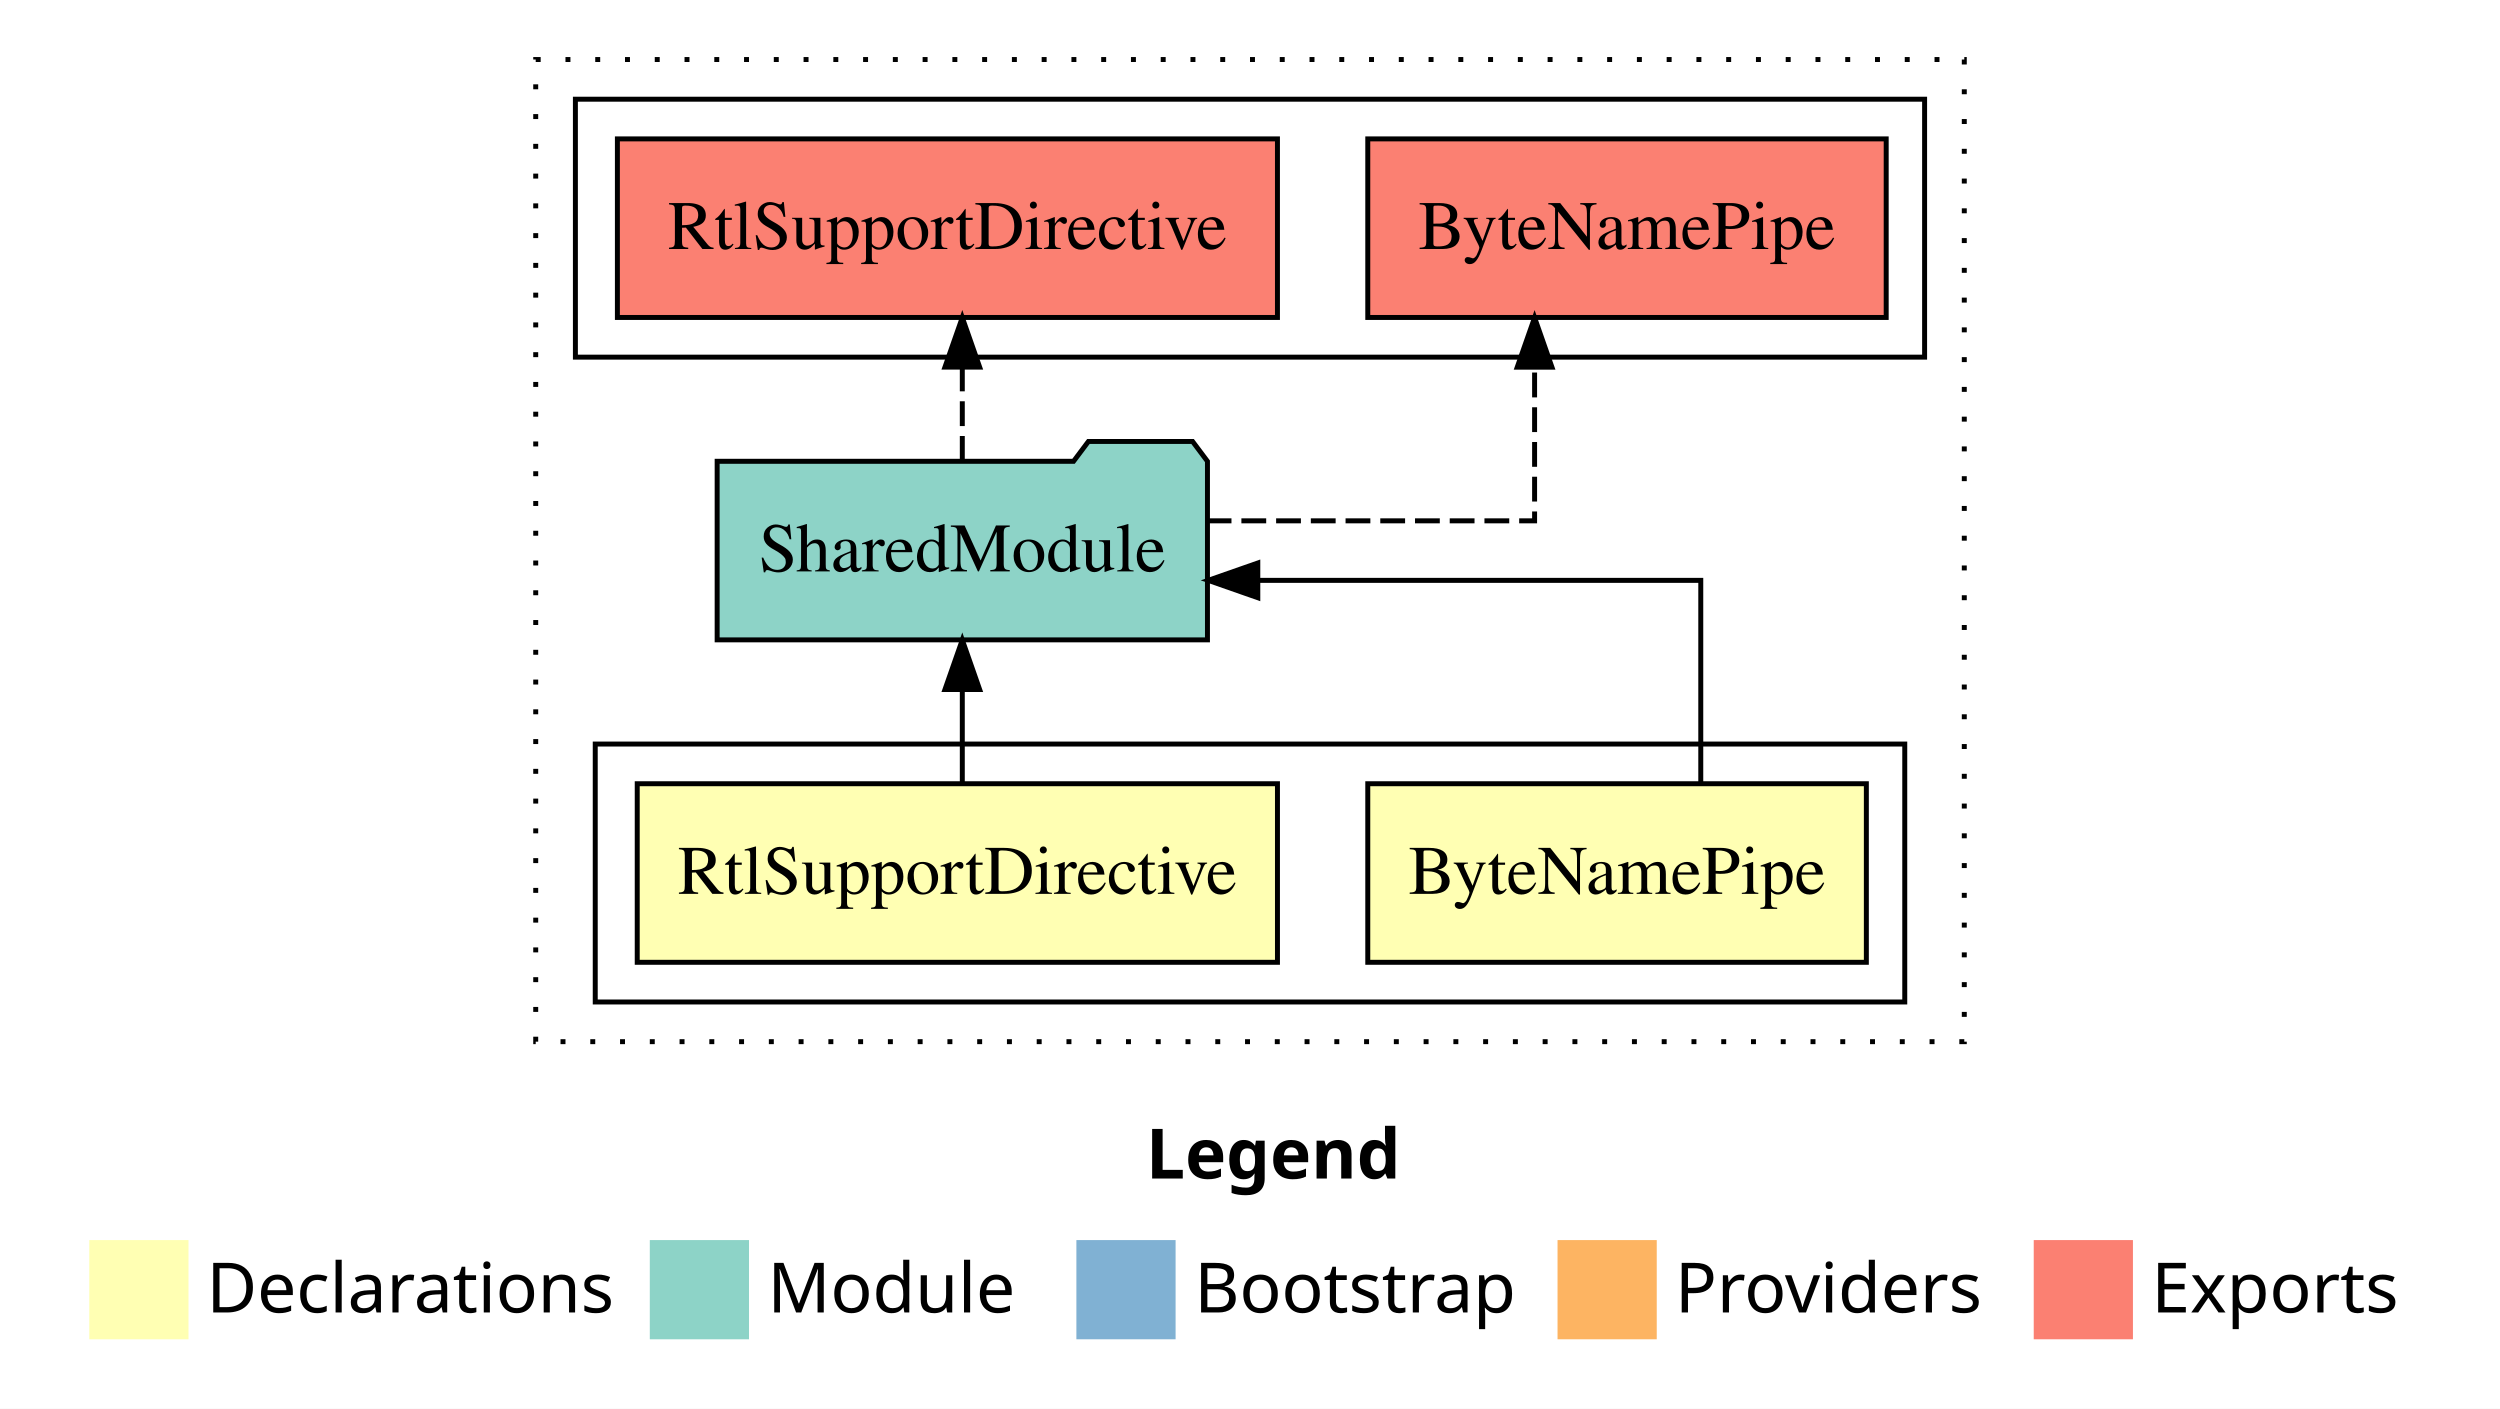
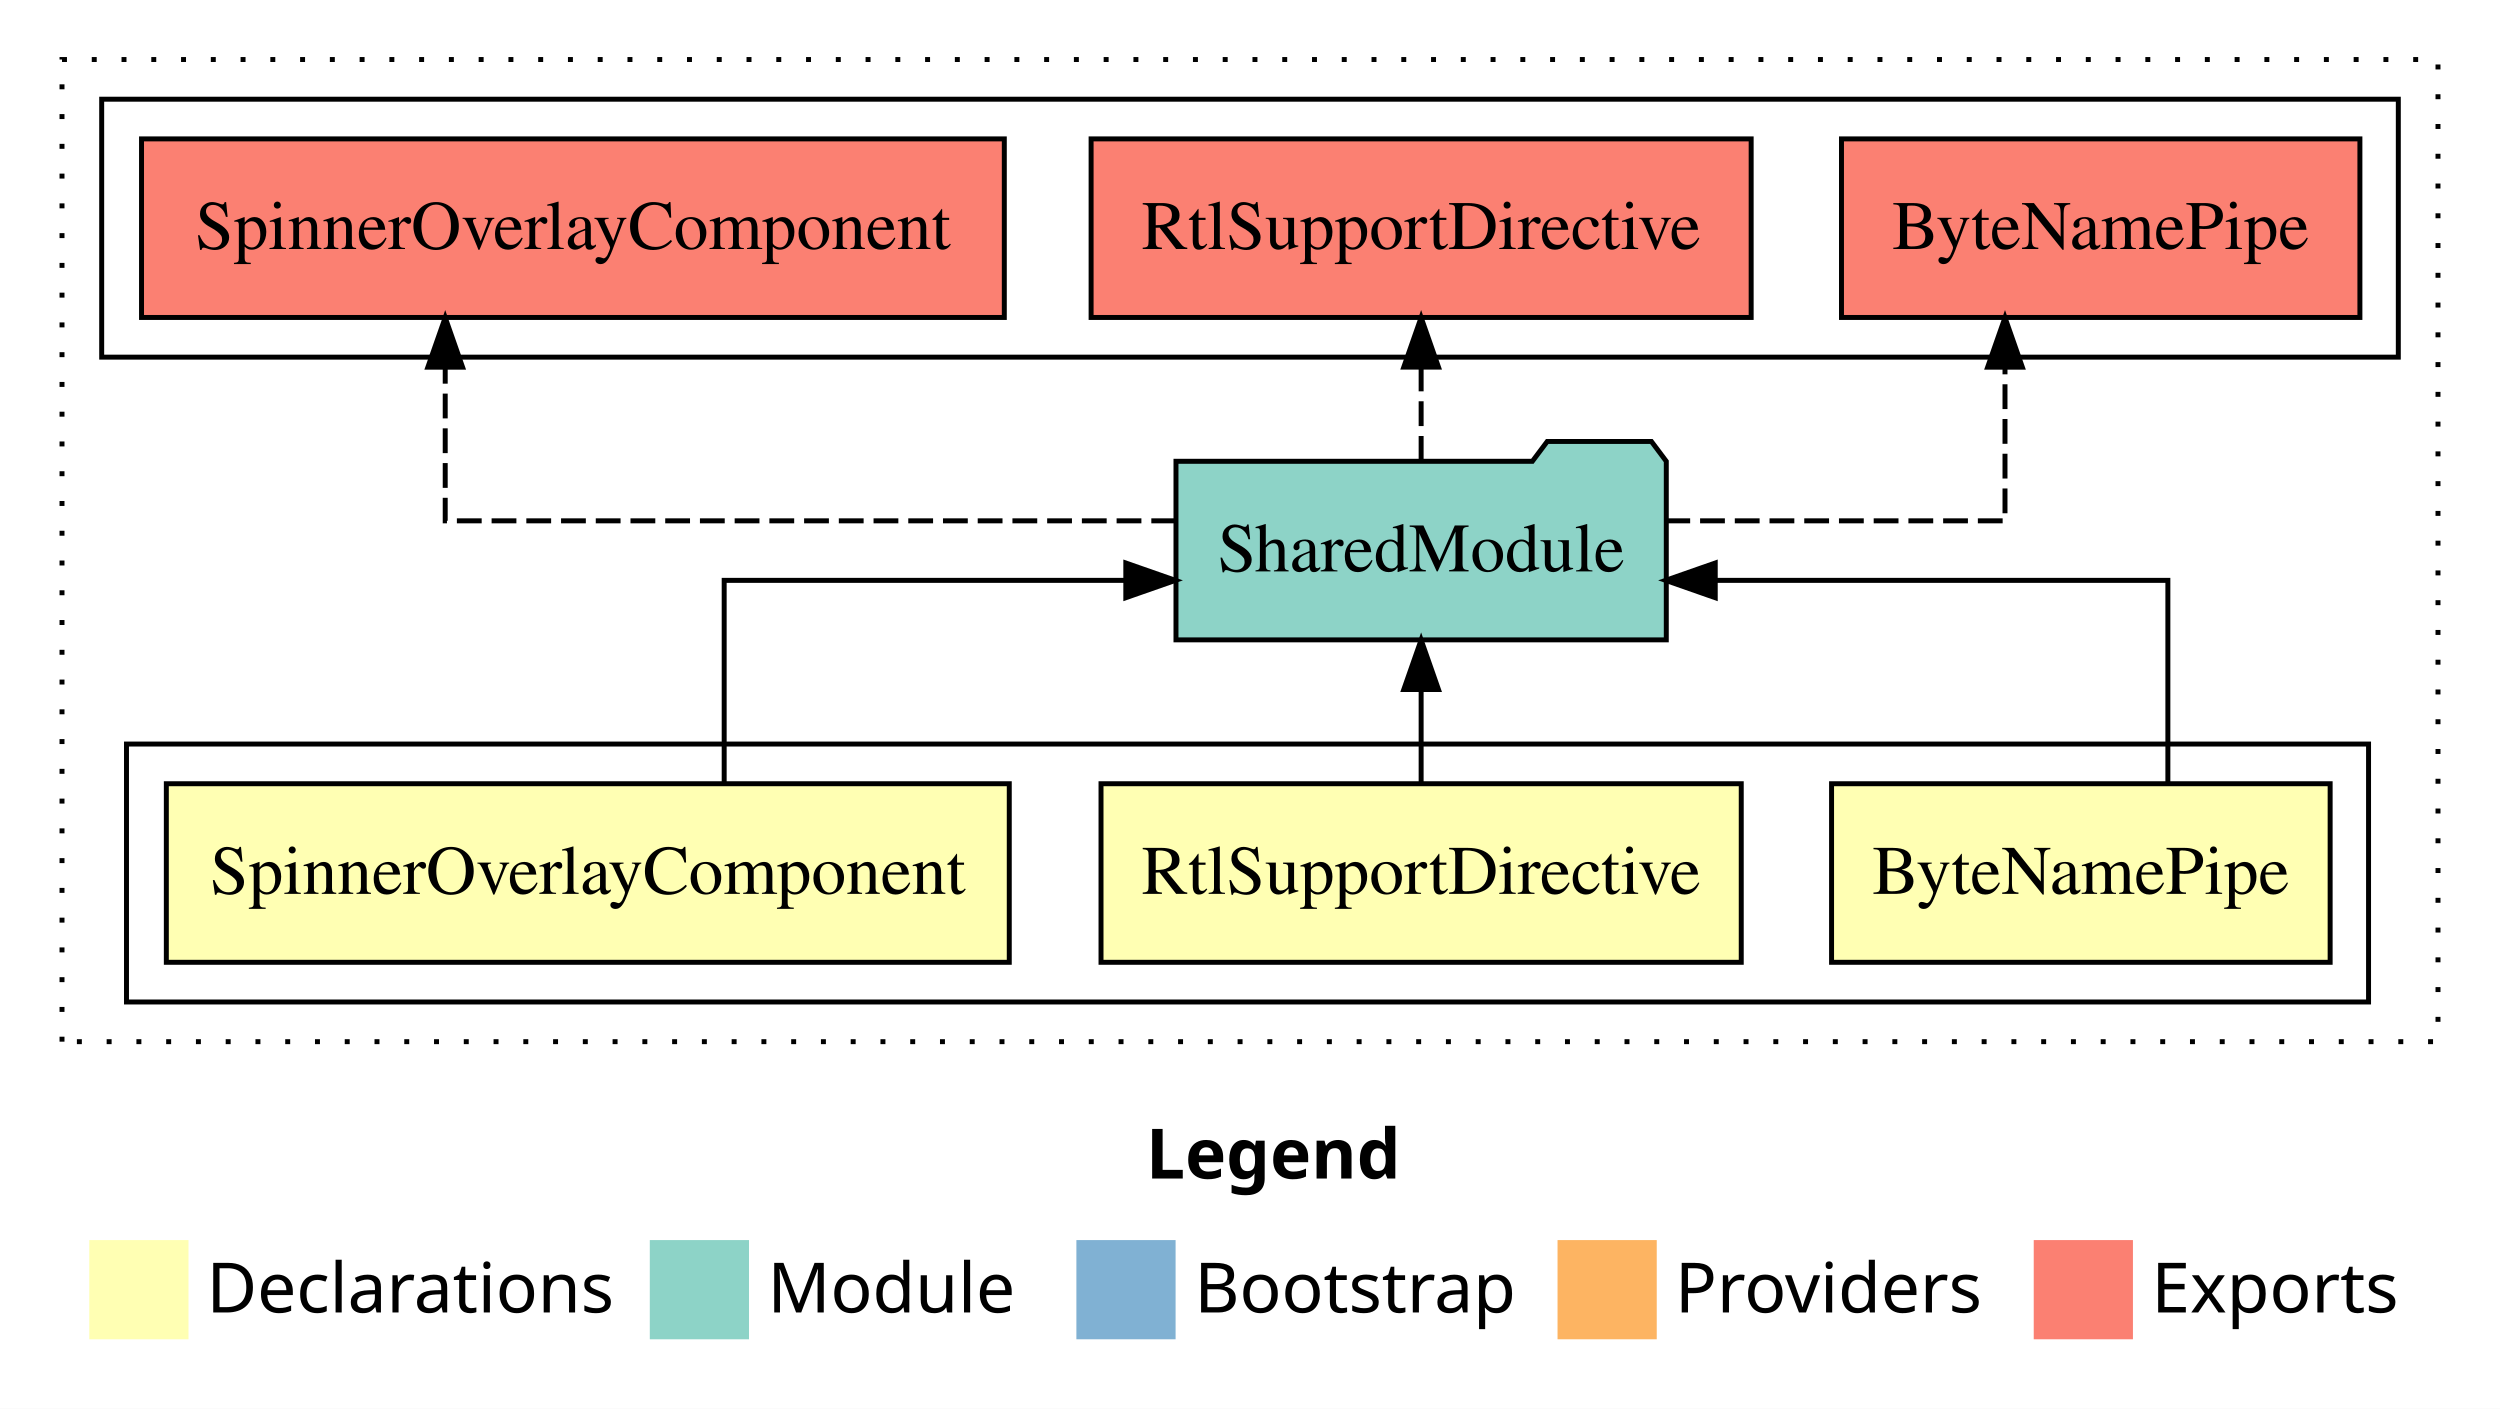
<svg xmlns="http://www.w3.org/2000/svg" width="504pt" height="284pt" viewBox="0.00 0.00 504.00 284.00">
  <g id="graph0" class="graph" transform="scale(1 1) rotate(0) translate(4 280)">
    <polygon fill="#ffffff" stroke="transparent" points="-4,4 -4,-280 500,-280 500,4 -4,4" />
    <text text-anchor="start" x="227.009" y="-42.4" font-family="sans-serif" font-weight="bold" font-size="14.00" fill="#000000">Legend</text>
    <polygon fill="#ffffb3" stroke="transparent" points="14,-10 14,-30 34,-30 34,-10 14,-10" />
    <text text-anchor="start" x="37.629" y="-15.4" font-family="sans-serif" font-size="14.00" fill="#000000">  Declarations</text>
    <polygon fill="#8dd3c7" stroke="transparent" points="127,-10 127,-30 147,-30 147,-10 127,-10" />
    <text text-anchor="start" x="150.725" y="-15.4" font-family="sans-serif" font-size="14.00" fill="#000000">  Module</text>
    <polygon fill="#80b1d3" stroke="transparent" points="213,-10 213,-30 233,-30 233,-10 213,-10" />
    <text text-anchor="start" x="236.781" y="-15.4" font-family="sans-serif" font-size="14.00" fill="#000000">  Bootstrap</text>
    <polygon fill="#fdb462" stroke="transparent" points="310,-10 310,-30 330,-30 330,-10 310,-10" />
    <text text-anchor="start" x="333.673" y="-15.4" font-family="sans-serif" font-size="14.00" fill="#000000">  Providers</text>
    <polygon fill="#fb8072" stroke="transparent" points="406,-10 406,-30 426,-30 426,-10 406,-10" />
    <text text-anchor="start" x="429.726" y="-15.4" font-family="sans-serif" font-size="14.00" fill="#000000">  Exports</text>
    <g id="clust1" class="cluster">
-       <polygon fill="none" stroke="#000000" stroke-dasharray="1,5" points="104,-70 104,-268 392,-268 392,-70 104,-70" />
+       <polygon fill="none" stroke="#000000" stroke-dasharray="1,5" points="8.5,-70 8.5,-268 487.5,-268 487.5,-70 8.5,-70" />
    </g>
    <g id="clust2" class="cluster">
-       <polygon fill="none" stroke="#000000" points="116,-78 116,-130 380,-130 380,-78 116,-78" />
+       <polygon fill="none" stroke="#000000" points="21.5,-78 21.5,-130 473.5,-130 473.5,-78 21.5,-78" />
    </g>
-     <g id="clust6" class="cluster">
-       <polygon fill="none" stroke="#000000" points="112,-208 112,-260 384,-260 384,-208 112,-208" />
+     <g id="clust7" class="cluster">
+       <polygon fill="none" stroke="#000000" points="16.5,-208 16.5,-260 479.5,-260 479.5,-208 16.5,-208" />
    </g>
    <g id="node1" class="node">
-       <polygon fill="#ffffb3" stroke="#000000" points="372.256,-122 271.744,-122 271.744,-86 372.256,-86 372.256,-122" />
-       <text text-anchor="middle" x="322" y="-99.8" font-family="Times,serif" font-size="14.00" fill="#000000">ByteNamePipe</text>
+       <polygon fill="#ffffb3" stroke="#000000" points="465.756,-122 365.244,-122 365.244,-86 465.756,-86 465.756,-122" />
+       <text text-anchor="middle" x="415.5" y="-99.8" font-family="Times,serif" font-size="14.00" fill="#000000">ByteNamePipe</text>
+     </g>
+     <g id="node4" class="node">
+       <polygon fill="#8dd3c7" stroke="#000000" points="331.923,-187 328.923,-191 307.923,-191 304.923,-187 233.077,-187 233.077,-151 331.923,-151 331.923,-187" />
+       <text text-anchor="middle" x="282.5" y="-164.8" font-family="Times,serif" font-size="14.00" fill="#000000">SharedModule</text>
+     </g>
+     <g id="edge1" class="edge">
+       <path fill="none" stroke="#000000" d="M433.043,-122.022C433.043,-139.373 433.043,-163 433.043,-163 433.043,-163 341.793,-163 341.793,-163" />
+       <polygon fill="#000000" stroke="#000000" points="341.793,-159.5 331.793,-163 341.793,-166.5 341.793,-159.5" />
+     </g>
+     <g id="node2" class="node">
+       <polygon fill="#ffffb3" stroke="#000000" points="347.035,-122 217.965,-122 217.965,-86 347.035,-86 347.035,-122" />
+       <text text-anchor="middle" x="282.5" y="-99.8" font-family="Times,serif" font-size="14.00" fill="#000000">RtlSupportDirective</text>
+     </g>
+     <g id="edge2" class="edge">
+       <path fill="none" stroke="#000000" d="M282.5,-122.106C282.5,-122.106 282.5,-140.991 282.5,-140.991" />
+       <polygon fill="#000000" stroke="#000000" points="279,-140.991 282.5,-150.991 286,-140.991 279,-140.991" />
    </g>
    <g id="node3" class="node">
-       <polygon fill="#8dd3c7" stroke="#000000" points="239.423,-187 236.423,-191 215.423,-191 212.423,-187 140.577,-187 140.577,-151 239.423,-151 239.423,-187" />
-       <text text-anchor="middle" x="190" y="-164.8" font-family="Times,serif" font-size="14.00" fill="#000000">SharedModule</text>
-     </g>
-     <g id="edge1" class="edge">
-       <path fill="none" stroke="#000000" d="M338.876,-122.022C338.876,-139.373 338.876,-163 338.876,-163 338.876,-163 249.574,-163 249.574,-163" />
-       <polygon fill="#000000" stroke="#000000" points="249.574,-159.5 239.574,-163 249.573,-166.5 249.574,-159.5" />
-     </g>
-     <g id="node2" class="node">
-       <polygon fill="#ffffb3" stroke="#000000" points="253.535,-122 124.465,-122 124.465,-86 253.535,-86 253.535,-122" />
-       <text text-anchor="middle" x="189" y="-99.8" font-family="Times,serif" font-size="14.00" fill="#000000">RtlSupportDirective</text>
-     </g>
-     <g id="edge2" class="edge">
-       <path fill="none" stroke="#000000" d="M190,-122.106C190,-122.106 190,-140.991 190,-140.991" />
-       <polygon fill="#000000" stroke="#000000" points="186.5,-140.991 190,-150.991 193.5,-140.991 186.5,-140.991" />
-     </g>
-     <g id="node4" class="node">
-       <polygon fill="#fb8072" stroke="#000000" points="376.256,-252 271.744,-252 271.744,-216 376.256,-216 376.256,-252" />
-       <text text-anchor="middle" x="324" y="-229.8" font-family="Times,serif" font-size="14.00" fill="#000000">ByteNamePipe </text>
+       <polygon fill="#ffffb3" stroke="#000000" points="199.468,-122 29.532,-122 29.532,-86 199.468,-86 199.468,-122" />
+       <text text-anchor="middle" x="114.5" y="-99.8" font-family="Times,serif" font-size="14.00" fill="#000000">SpinnerOverlayComponent</text>
    </g>
    <g id="edge3" class="edge">
-       <path fill="none" stroke="#000000" stroke-dasharray="5,2" d="M239.264,-175C270.622,-175 305.374,-175 305.374,-175 305.374,-175 305.374,-205.977 305.374,-205.977" />
-       <polygon fill="#000000" stroke="#000000" points="301.874,-205.977 305.374,-215.977 308.874,-205.977 301.874,-205.977" />
+       <path fill="none" stroke="#000000" d="M141.995,-122.022C141.995,-139.373 141.995,-163 141.995,-163 141.995,-163 222.963,-163 222.963,-163" />
+       <polygon fill="#000000" stroke="#000000" points="222.963,-166.5 232.963,-163 222.963,-159.5 222.963,-166.5" />
    </g>
    <g id="node5" class="node">
-       <polygon fill="#fb8072" stroke="#000000" points="253.534,-252 120.466,-252 120.466,-216 253.534,-216 253.534,-252" />
-       <text text-anchor="middle" x="187" y="-229.8" font-family="Times,serif" font-size="14.00" fill="#000000">RtlSupportDirective </text>
+       <polygon fill="#fb8072" stroke="#000000" points="471.756,-252 367.244,-252 367.244,-216 471.756,-216 471.756,-252" />
+       <text text-anchor="middle" x="419.5" y="-229.8" font-family="Times,serif" font-size="14.00" fill="#000000">ByteNamePipe </text>
    </g>
    <g id="edge4" class="edge">
-       <path fill="none" stroke="#000000" stroke-dasharray="5,2" d="M190,-187.106C190,-187.106 190,-205.991 190,-205.991" />
-       <polygon fill="#000000" stroke="#000000" points="186.5,-205.991 190,-215.991 193.5,-205.991 186.5,-205.991" />
+       <path fill="none" stroke="#000000" stroke-dasharray="5,2" d="M331.736,-175C363.991,-175 400.207,-175 400.207,-175 400.207,-175 400.207,-205.977 400.207,-205.977" />
+       <polygon fill="#000000" stroke="#000000" points="396.707,-205.977 400.207,-215.977 403.707,-205.977 396.707,-205.977" />
+     </g>
+     <g id="node6" class="node">
+       <polygon fill="#fb8072" stroke="#000000" points="349.034,-252 215.966,-252 215.966,-216 349.034,-216 349.034,-252" />
+       <text text-anchor="middle" x="282.5" y="-229.8" font-family="Times,serif" font-size="14.00" fill="#000000">RtlSupportDirective </text>
+     </g>
+     <g id="edge5" class="edge">
+       <path fill="none" stroke="#000000" stroke-dasharray="5,2" d="M282.5,-187.106C282.5,-187.106 282.5,-205.991 282.5,-205.991" />
+       <polygon fill="#000000" stroke="#000000" points="279,-205.991 282.5,-215.991 286,-205.991 279,-205.991" />
+     </g>
+     <g id="node7" class="node">
+       <polygon fill="#fb8072" stroke="#000000" points="198.468,-252 24.532,-252 24.532,-216 198.468,-216 198.468,-252" />
+       <text text-anchor="middle" x="111.5" y="-229.8" font-family="Times,serif" font-size="14.00" fill="#000000">SpinnerOverlayComponent </text>
+     </g>
+     <g id="edge6" class="edge">
+       <path fill="none" stroke="#000000" stroke-dasharray="5,2" d="M233.107,-175C174.827,-175 85.755,-175 85.755,-175 85.755,-175 85.755,-205.977 85.755,-205.977" />
+       <polygon fill="#000000" stroke="#000000" points="82.255,-205.977 85.755,-215.977 89.255,-205.977 82.255,-205.977" />
    </g>
  </g>
</svg>
